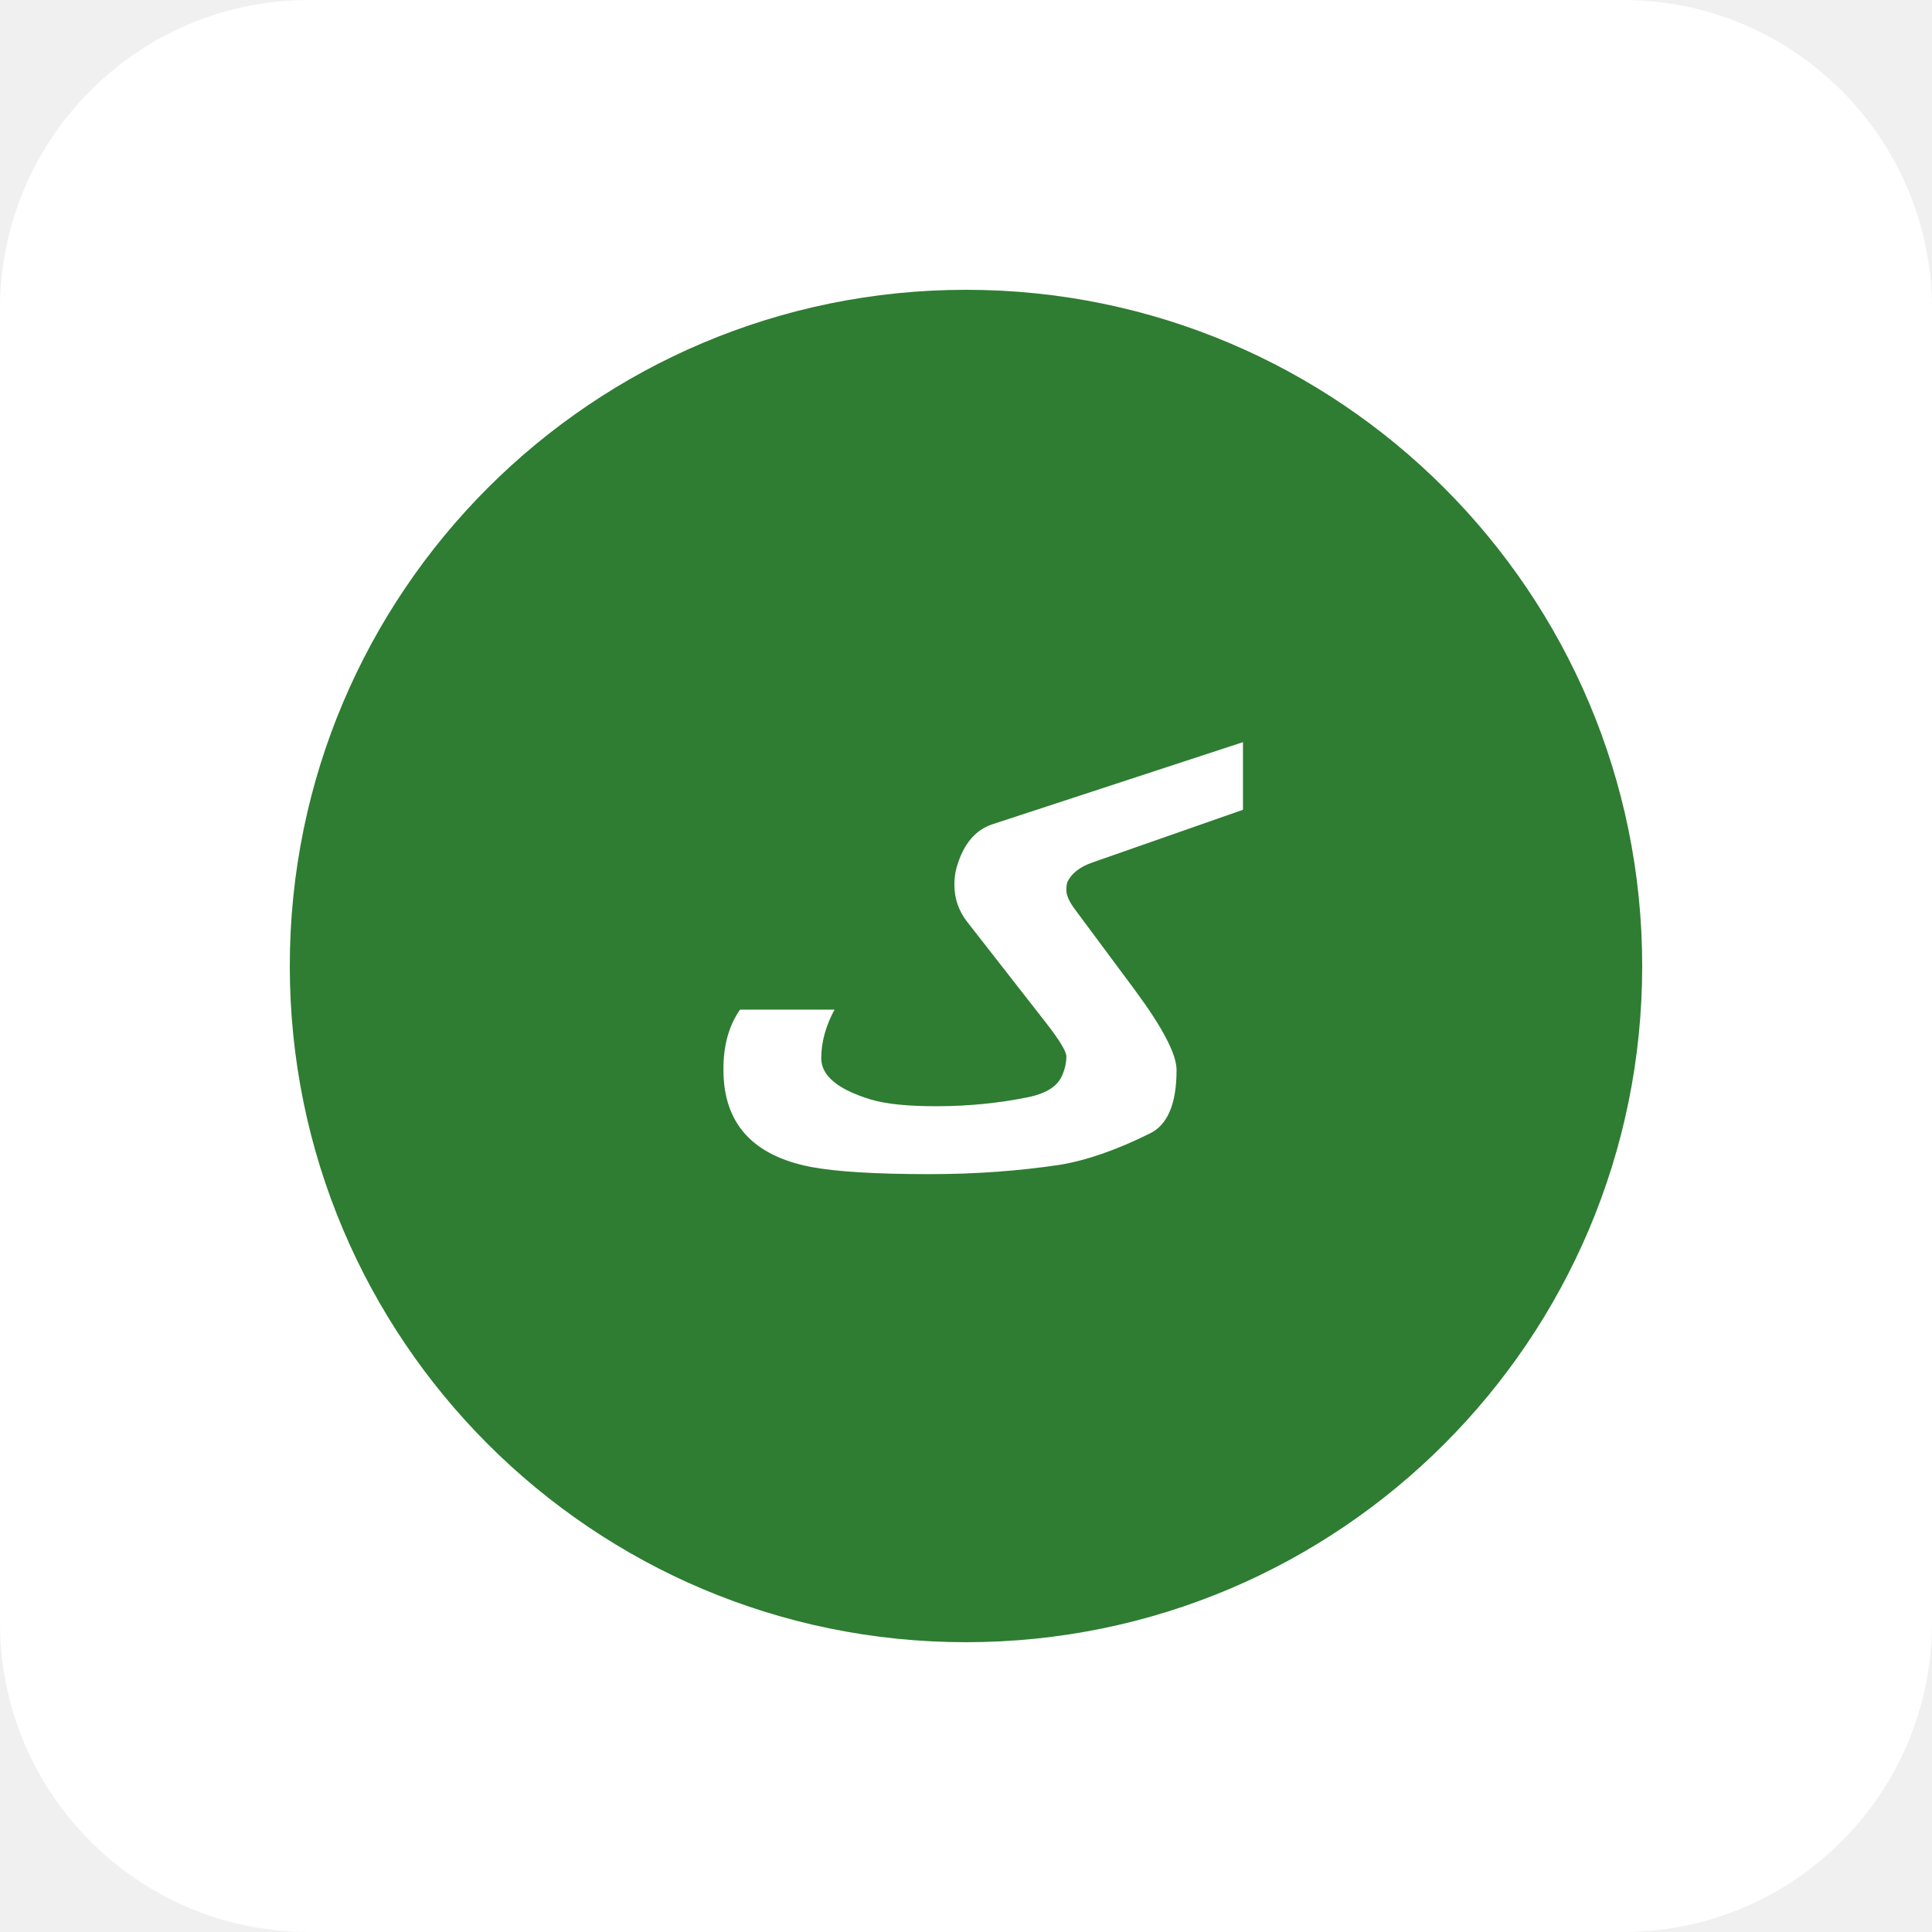
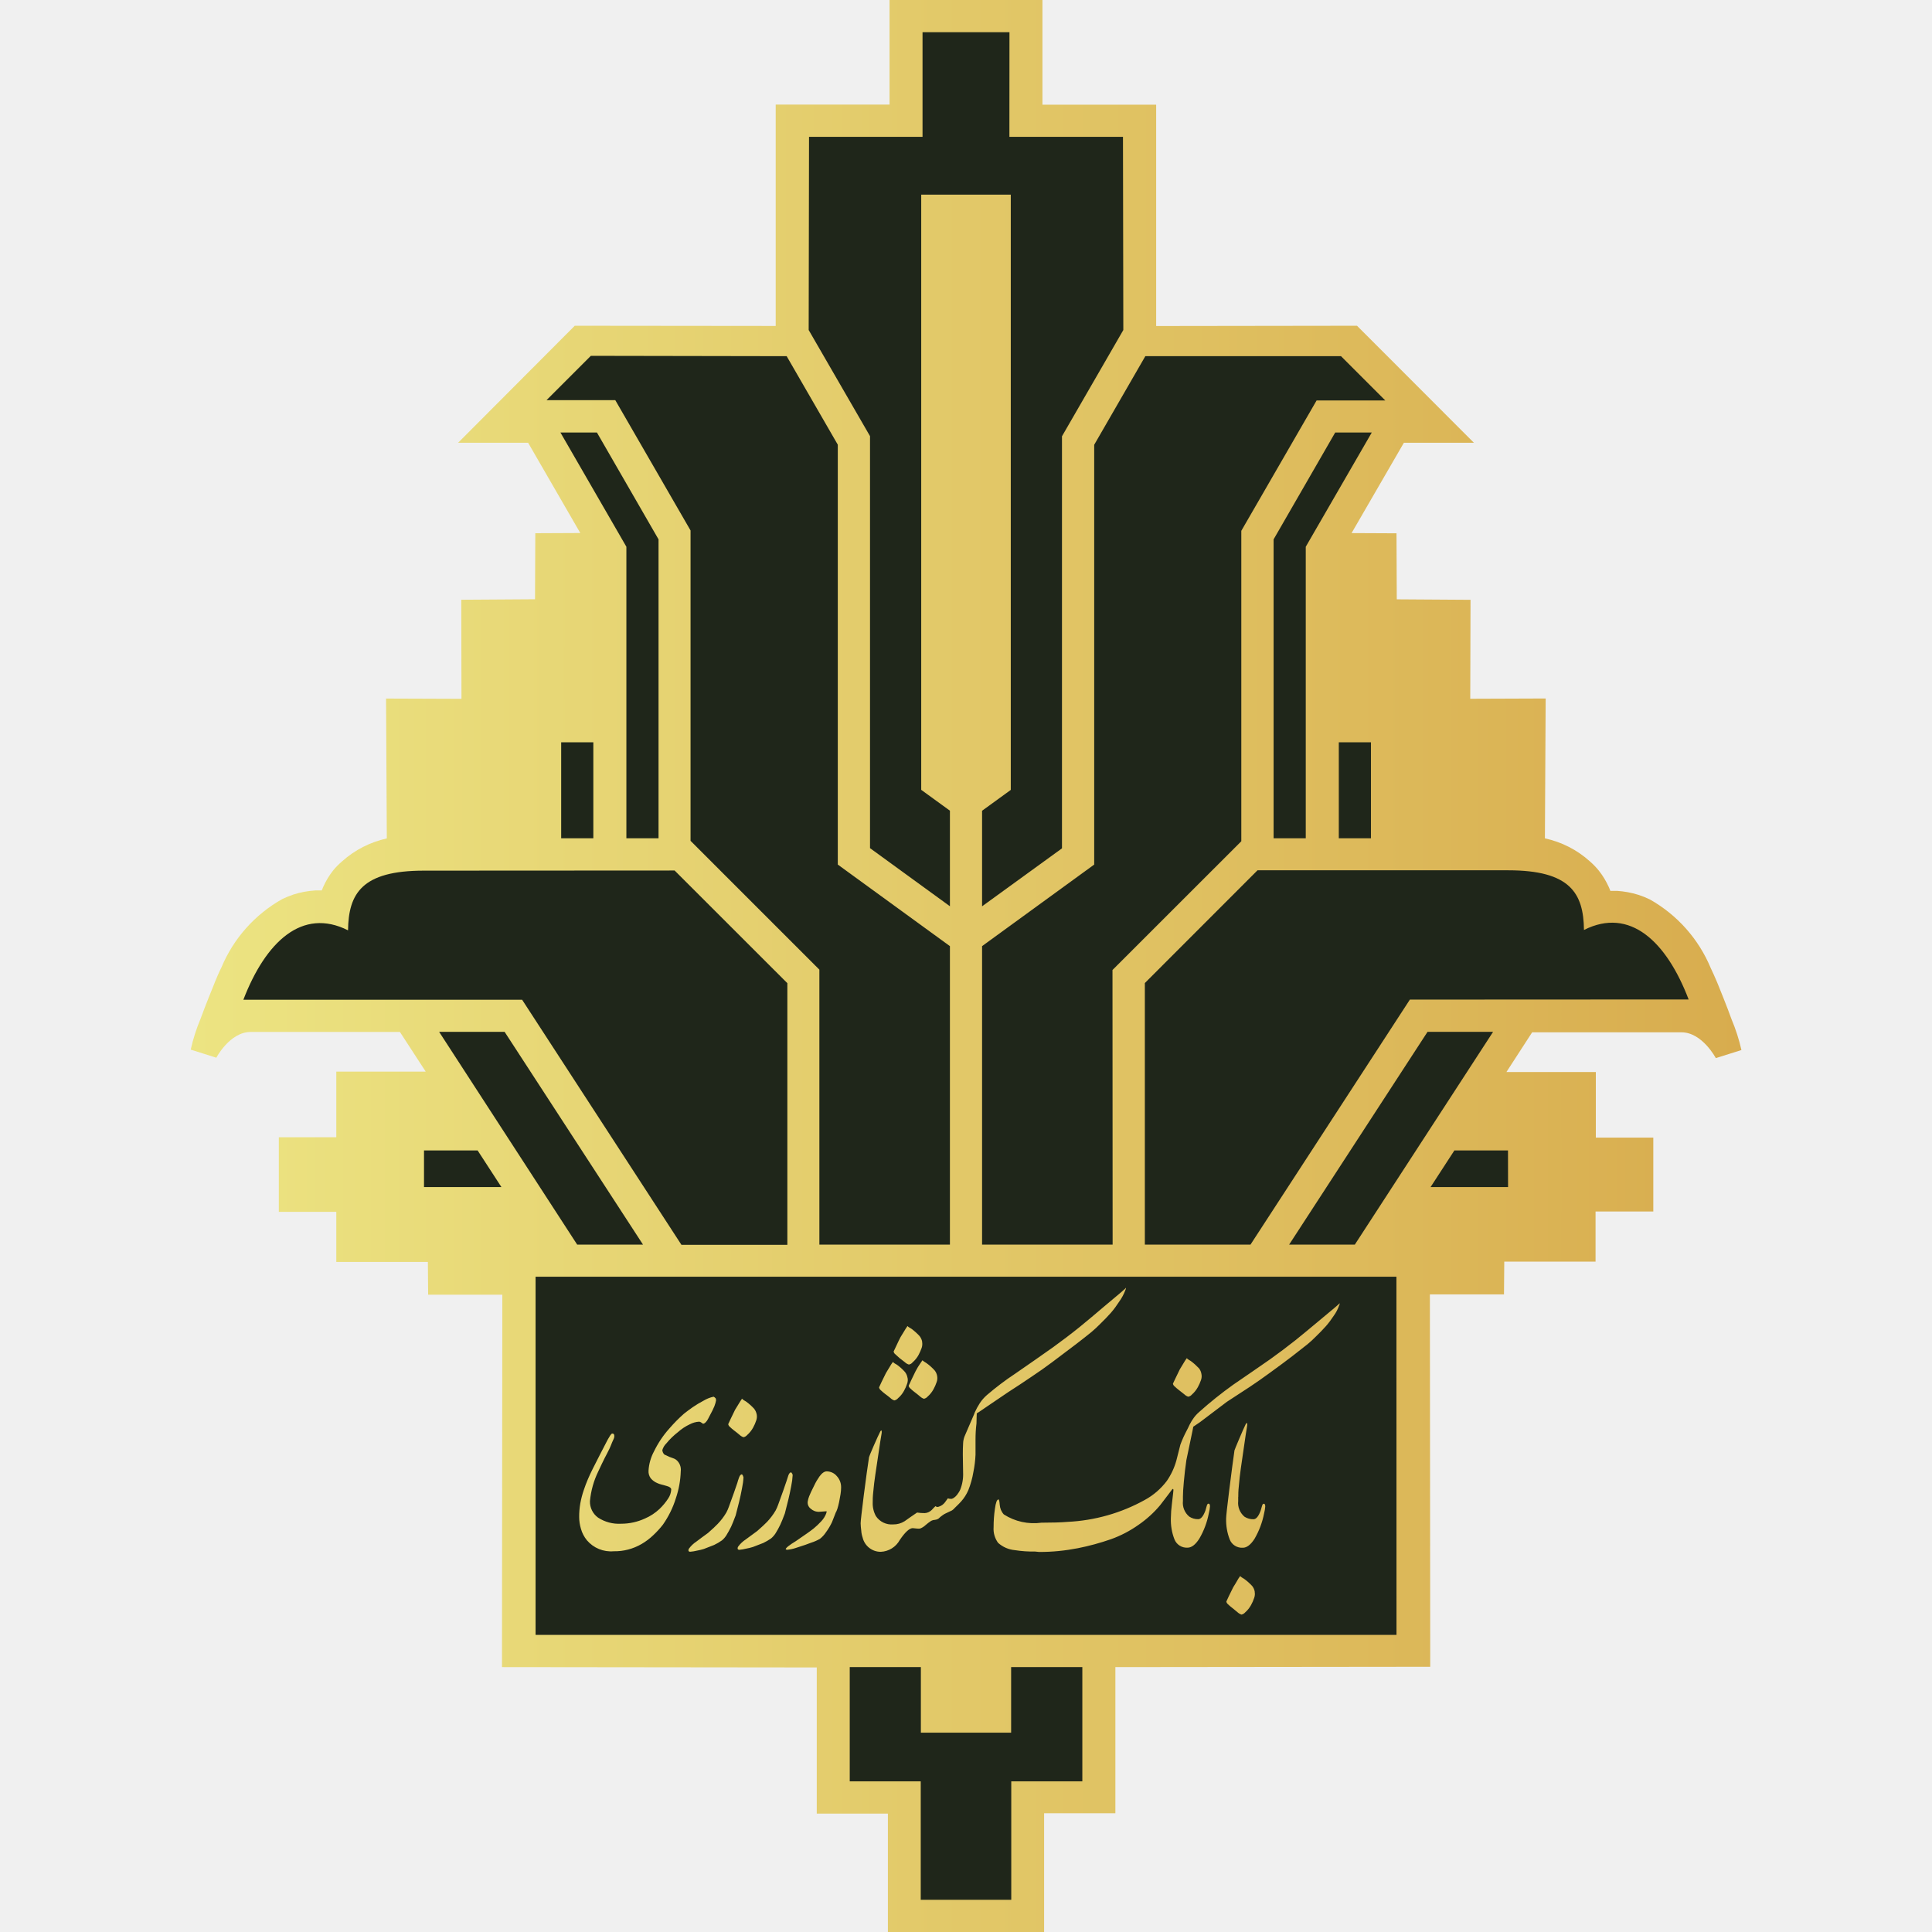
- <svg xmlns="http://www.w3.org/2000/svg" viewBox="0 0 100 100" width="100" height="100">
-   <rect width="100" height="100" rx="16" fill="#ffffff" />
-   <circle cx="50" cy="50" r="35" fill="#2e7d32" />
-   <text x="50" y="50" font-family="sans-serif" font-size="28" font-weight="bold" fill="white" text-anchor="middle" dominant-baseline="central">ک</text>
+ <svg xmlns="http://www.w3.org/2000/svg" width="28" height="28" viewBox="0 0 28 28" fill="none">
+   <g id="Bank name=Keshavarzi">
+     <path id="Shape" fill-rule="evenodd" clip-rule="evenodd" d="M15.132 28H12.868V26.284H11.837V24.166L7.275 24.161L7.28 18.764H6.205L6.201 18.289H4.874V17.563H4.041V16.482H4.874V15.531H6.17L5.796 14.956H3.632C3.331 14.956 3.135 15.329 3.135 15.329L2.764 15.212C2.798 15.059 2.846 14.909 2.907 14.764C2.966 14.599 3.098 14.275 3.098 14.275L3.115 14.232C3.145 14.16 3.174 14.09 3.209 14.021C3.384 13.601 3.695 13.252 4.092 13.029C4.145 13.004 4.2 12.982 4.256 12.963C4.357 12.931 4.461 12.912 4.567 12.905C4.599 12.905 4.631 12.905 4.663 12.905L4.672 12.883L4.685 12.852C4.724 12.765 4.773 12.684 4.832 12.61C4.87 12.564 4.913 12.522 4.958 12.483C5.142 12.318 5.365 12.204 5.606 12.151L5.595 10.124L6.688 10.128L6.685 8.692L7.754 8.685L7.758 7.728L8.41 7.725L7.654 6.417H6.639L8.33 4.721L11.242 4.724V1.516H12.892V0H15.108V1.517H16.756V4.725L19.667 4.721L21.361 6.417H20.346L19.588 7.726L20.239 7.729L20.243 8.686L21.312 8.693L21.308 10.127L22.401 10.123L22.39 12.15C22.633 12.203 22.857 12.317 23.041 12.483C23.088 12.524 23.131 12.568 23.17 12.616C23.229 12.69 23.278 12.771 23.317 12.858L23.33 12.889L23.338 12.911C23.37 12.911 23.403 12.911 23.435 12.911C23.54 12.918 23.645 12.937 23.746 12.969C23.802 12.987 23.857 13.009 23.91 13.035C24.306 13.258 24.617 13.607 24.792 14.027C24.825 14.096 24.856 14.167 24.886 14.237L24.904 14.281C24.904 14.281 25.036 14.605 25.094 14.77C25.155 14.915 25.204 15.065 25.238 15.218L24.867 15.335C24.867 15.335 24.67 14.961 24.369 14.961H22.205L21.832 15.537H23.128V16.487H23.961V17.558H23.124V18.284H21.801L21.797 18.759H20.723L20.728 24.156L16.165 24.161V26.279H15.132V28Z" fill="url(#paint0_linear_1041_13606)" />
+     <path id="Shape_2" fill-rule="evenodd" clip-rule="evenodd" d="M14.656 27.533H13.344V25.817H12.315V24.161H13.346V25.111H14.654V24.161H15.686V25.817H14.656V27.533ZM20.239 23.694H7.762V18.503H20.238L20.239 23.694ZM18.184 23.071C18.189 23.099 18.187 23.129 18.177 23.157C18.165 23.193 18.15 23.228 18.131 23.262C18.109 23.302 18.08 23.338 18.046 23.368C18.032 23.384 18.013 23.396 17.992 23.4C17.97 23.392 17.95 23.38 17.933 23.364C17.909 23.343 17.883 23.323 17.856 23.301C17.836 23.286 17.816 23.269 17.798 23.251C17.785 23.241 17.776 23.227 17.773 23.211C17.789 23.176 17.802 23.149 17.81 23.131C17.838 23.072 17.859 23.029 17.873 23.003C17.898 22.964 17.923 22.922 17.948 22.878L17.973 22.842C17.981 22.849 17.989 22.856 17.998 22.862L18.031 22.882C18.074 22.913 18.113 22.948 18.148 22.986C18.168 23.011 18.18 23.039 18.185 23.07L18.184 23.071ZM15.059 22.492C15.247 22.493 15.435 22.474 15.62 22.438C15.783 22.406 15.944 22.362 16.102 22.307C16.244 22.256 16.378 22.186 16.502 22.098C16.618 22.018 16.724 21.922 16.814 21.814C16.839 21.781 16.878 21.731 16.931 21.661C16.956 21.626 16.974 21.603 16.985 21.589C16.997 21.575 16.999 21.578 17.002 21.581C17.006 21.585 17.007 21.591 17.006 21.597L17.002 21.641C17 21.665 16.993 21.717 16.984 21.796C16.975 21.865 16.97 21.935 16.969 22.004C16.966 22.108 16.983 22.212 17.021 22.309C17.051 22.386 17.128 22.435 17.211 22.43C17.269 22.43 17.326 22.386 17.381 22.3C17.448 22.186 17.494 22.062 17.519 21.933L17.53 21.881C17.533 21.865 17.535 21.849 17.536 21.832C17.536 21.805 17.529 21.792 17.515 21.792C17.501 21.792 17.495 21.804 17.488 21.828C17.482 21.852 17.475 21.874 17.47 21.892C17.439 21.975 17.404 22.017 17.365 22.017C17.319 22.018 17.274 22.005 17.236 21.98C17.169 21.925 17.134 21.838 17.144 21.752V21.689C17.144 21.641 17.148 21.57 17.157 21.475C17.166 21.369 17.179 21.264 17.194 21.16L17.282 20.739C17.286 20.718 17.29 20.697 17.294 20.677L17.391 20.611L17.781 20.316C17.893 20.244 18.004 20.171 18.115 20.098C18.211 20.034 18.305 19.968 18.398 19.9C18.548 19.791 18.661 19.707 18.736 19.649C18.836 19.572 18.907 19.516 18.949 19.482C18.991 19.447 19.032 19.41 19.072 19.369C19.122 19.321 19.17 19.271 19.216 19.22C19.257 19.173 19.295 19.122 19.329 19.07C19.363 19.024 19.389 18.973 19.408 18.919C19.414 18.909 19.416 18.898 19.416 18.887C19.416 18.892 19.312 18.98 19.104 19.152C18.995 19.244 18.885 19.334 18.774 19.424C18.654 19.519 18.532 19.611 18.407 19.7C18.23 19.823 18.052 19.946 17.873 20.068C17.701 20.191 17.536 20.323 17.379 20.464C17.342 20.496 17.309 20.533 17.283 20.575C17.278 20.582 17.273 20.589 17.269 20.596C17.25 20.628 17.233 20.661 17.218 20.695L17.199 20.732C17.164 20.798 17.133 20.866 17.107 20.937L17.049 21.166C17.02 21.271 16.973 21.372 16.911 21.462C16.825 21.576 16.716 21.671 16.59 21.739C16.247 21.929 15.865 22.037 15.473 22.056C15.378 22.064 15.252 22.068 15.094 22.068C14.903 22.094 14.71 22.052 14.548 21.948C14.513 21.91 14.493 21.861 14.489 21.81C14.485 21.757 14.479 21.731 14.471 21.731C14.448 21.731 14.431 21.777 14.419 21.868C14.406 21.956 14.4 22.044 14.4 22.133C14.394 22.214 14.417 22.294 14.465 22.36C14.533 22.421 14.618 22.458 14.709 22.466C14.805 22.481 14.903 22.488 15 22.486L15.059 22.492ZM10.775 21.408C10.773 21.462 10.765 21.516 10.754 21.569C10.74 21.643 10.726 21.709 10.712 21.765L10.662 21.962C10.634 22.037 10.612 22.091 10.596 22.126C10.575 22.169 10.552 22.21 10.527 22.251C10.509 22.279 10.488 22.304 10.462 22.325C10.427 22.35 10.389 22.372 10.349 22.391L10.2 22.449C10.167 22.459 10.135 22.467 10.101 22.473C10.069 22.481 10.037 22.486 10.004 22.489C9.99 22.489 9.981 22.485 9.978 22.475C9.976 22.463 9.979 22.451 9.987 22.441C10.016 22.402 10.051 22.369 10.092 22.342C10.149 22.299 10.205 22.257 10.261 22.217C10.325 22.161 10.372 22.117 10.402 22.085C10.45 22.035 10.492 21.98 10.527 21.92C10.541 21.894 10.553 21.866 10.563 21.838C10.578 21.797 10.602 21.73 10.636 21.636L10.686 21.491C10.691 21.47 10.7 21.444 10.711 21.413C10.722 21.383 10.736 21.367 10.753 21.367C10.764 21.378 10.771 21.392 10.774 21.407L10.775 21.408ZM13.825 21.863V21.866C13.884 21.809 13.918 21.774 13.929 21.761C13.973 21.712 14.008 21.656 14.034 21.596C14.068 21.511 14.092 21.424 14.107 21.334C14.124 21.251 14.134 21.167 14.138 21.083C14.138 21.013 14.138 20.939 14.138 20.862C14.138 20.785 14.142 20.707 14.152 20.629C14.152 20.556 14.156 20.512 14.156 20.492C14.156 20.489 14.156 20.485 14.156 20.483C14.165 20.478 14.176 20.471 14.189 20.463L14.312 20.379L14.61 20.177C14.727 20.102 14.842 20.026 14.955 19.949C15.055 19.883 15.152 19.814 15.247 19.743C15.403 19.626 15.519 19.538 15.597 19.479C15.701 19.399 15.775 19.34 15.819 19.304C15.862 19.268 15.905 19.228 15.948 19.184C16.001 19.133 16.052 19.08 16.101 19.025C16.145 18.974 16.185 18.919 16.221 18.863C16.258 18.812 16.287 18.757 16.309 18.699C16.315 18.688 16.318 18.675 16.319 18.663C16.319 18.669 16.21 18.762 15.991 18.944C15.878 19.041 15.763 19.137 15.647 19.232C15.523 19.332 15.395 19.429 15.265 19.523C15.081 19.653 14.897 19.782 14.712 19.909C14.569 20.003 14.433 20.107 14.303 20.218C14.264 20.252 14.23 20.291 14.201 20.334C14.173 20.378 14.148 20.423 14.127 20.47L14.12 20.487V20.49L13.979 20.817C13.966 20.85 13.959 20.885 13.958 20.921C13.955 20.966 13.954 21.019 13.954 21.079L13.958 21.34C13.962 21.425 13.948 21.51 13.916 21.59C13.904 21.617 13.887 21.642 13.869 21.666C13.855 21.683 13.839 21.698 13.821 21.71L13.796 21.722C13.776 21.724 13.756 21.722 13.737 21.715C13.723 21.735 13.709 21.755 13.695 21.773C13.673 21.802 13.643 21.824 13.608 21.835C13.591 21.844 13.571 21.841 13.558 21.828C13.539 21.846 13.52 21.864 13.504 21.883C13.477 21.91 13.441 21.927 13.403 21.929C13.366 21.929 13.328 21.927 13.291 21.921C13.229 21.963 13.169 22.004 13.111 22.046C13.061 22.078 13.003 22.094 12.944 22.093C12.845 22.101 12.749 22.055 12.694 21.972C12.661 21.911 12.645 21.842 12.648 21.773C12.648 21.741 12.648 21.691 12.656 21.621C12.664 21.537 12.673 21.454 12.686 21.371L12.757 20.895L12.774 20.793C12.779 20.773 12.78 20.752 12.778 20.731L12.761 20.739C12.736 20.788 12.703 20.861 12.661 20.957C12.62 21.053 12.597 21.106 12.595 21.117C12.575 21.244 12.55 21.428 12.519 21.668C12.489 21.909 12.473 22.045 12.473 22.077C12.474 22.113 12.477 22.148 12.482 22.184C12.484 22.218 12.491 22.252 12.502 22.284C12.531 22.405 12.64 22.491 12.765 22.49C12.88 22.485 12.985 22.42 13.04 22.319C13.118 22.204 13.181 22.147 13.228 22.147L13.287 22.153C13.302 22.155 13.319 22.155 13.334 22.153C13.364 22.142 13.392 22.124 13.415 22.102C13.439 22.081 13.464 22.062 13.491 22.044C13.509 22.034 13.528 22.028 13.549 22.027C13.567 22.025 13.584 22.02 13.599 22.011C13.621 21.99 13.64 21.974 13.658 21.962C13.672 21.951 13.687 21.942 13.704 21.934C13.719 21.928 13.75 21.913 13.797 21.89L13.823 21.87L13.825 21.863ZM10.375 20.291C10.378 20.282 10.377 20.273 10.371 20.265C10.363 20.255 10.353 20.247 10.342 20.242C10.29 20.253 10.241 20.273 10.196 20.3C10.142 20.328 10.091 20.359 10.041 20.393C9.989 20.43 9.945 20.462 9.912 20.489C9.836 20.556 9.765 20.628 9.699 20.705C9.61 20.804 9.536 20.916 9.478 21.035C9.432 21.121 9.405 21.216 9.399 21.313C9.396 21.354 9.408 21.394 9.432 21.426C9.458 21.456 9.491 21.48 9.528 21.495C9.546 21.503 9.566 21.51 9.586 21.515C9.603 21.519 9.63 21.526 9.669 21.538C9.708 21.549 9.728 21.566 9.728 21.588C9.725 21.634 9.71 21.679 9.684 21.717C9.648 21.773 9.605 21.824 9.557 21.87C9.496 21.927 9.425 21.974 9.348 22.007C9.24 22.057 9.122 22.083 9.003 22.083C8.884 22.09 8.766 22.059 8.667 21.994C8.591 21.939 8.547 21.849 8.55 21.755C8.564 21.605 8.605 21.459 8.671 21.324L8.721 21.218C8.755 21.148 8.78 21.097 8.797 21.067C8.827 21.009 8.847 20.968 8.855 20.944C8.863 20.92 8.878 20.889 8.895 20.851C8.901 20.838 8.904 20.824 8.903 20.81C8.903 20.787 8.893 20.776 8.874 20.776C8.865 20.776 8.855 20.786 8.842 20.806C8.829 20.827 8.818 20.846 8.807 20.865L8.711 21.05L8.59 21.288C8.54 21.387 8.496 21.489 8.461 21.594C8.439 21.658 8.422 21.723 8.41 21.789C8.399 21.855 8.393 21.921 8.394 21.988C8.394 22.044 8.403 22.101 8.419 22.155C8.436 22.217 8.466 22.274 8.506 22.323C8.602 22.436 8.747 22.495 8.894 22.482C9.036 22.485 9.176 22.448 9.298 22.377C9.36 22.341 9.417 22.298 9.469 22.248C9.519 22.201 9.565 22.151 9.607 22.097C9.689 21.98 9.753 21.851 9.795 21.714C9.838 21.588 9.862 21.456 9.866 21.323C9.874 21.259 9.849 21.196 9.799 21.156C9.786 21.146 9.771 21.139 9.756 21.134L9.704 21.115L9.628 21.08C9.611 21.063 9.601 21.04 9.599 21.016C9.61 20.979 9.63 20.945 9.658 20.918C9.708 20.857 9.764 20.803 9.826 20.755C9.877 20.709 9.935 20.671 9.997 20.642C10.039 20.62 10.084 20.607 10.131 20.604C10.14 20.604 10.15 20.608 10.158 20.613L10.189 20.634C10.206 20.634 10.225 20.619 10.247 20.589C10.253 20.581 10.269 20.551 10.295 20.5C10.317 20.461 10.336 20.421 10.354 20.379C10.365 20.351 10.373 20.321 10.379 20.291L10.375 20.291ZM12.116 21.912L12.058 22.06C12.033 22.113 12.003 22.163 11.968 22.21C11.945 22.245 11.916 22.276 11.883 22.302C11.843 22.325 11.802 22.343 11.758 22.357L11.671 22.389C11.626 22.403 11.581 22.418 11.537 22.433C11.494 22.448 11.449 22.457 11.403 22.461L11.387 22.453C11.387 22.434 11.437 22.394 11.537 22.333L11.699 22.221C11.727 22.202 11.757 22.179 11.791 22.153C11.83 22.121 11.866 22.087 11.9 22.05C11.934 22.015 11.961 21.972 11.977 21.926C11.977 21.918 11.979 21.91 11.981 21.902L11.873 21.91C11.826 21.912 11.782 21.895 11.748 21.864C11.717 21.84 11.701 21.801 11.706 21.762C11.71 21.735 11.717 21.71 11.727 21.685C11.738 21.656 11.763 21.602 11.802 21.525C11.823 21.48 11.849 21.437 11.877 21.397C11.913 21.348 11.948 21.324 11.982 21.324C12.038 21.325 12.091 21.349 12.127 21.392C12.169 21.437 12.191 21.496 12.19 21.557C12.19 21.589 12.187 21.621 12.182 21.653L12.167 21.737C12.163 21.761 12.157 21.79 12.148 21.824C12.141 21.853 12.132 21.882 12.119 21.91L12.116 21.912ZM11.488 21.377C11.485 21.431 11.478 21.484 11.467 21.537C11.453 21.612 11.439 21.677 11.425 21.734L11.375 21.933C11.347 22.008 11.325 22.063 11.308 22.098C11.288 22.14 11.265 22.182 11.24 22.222C11.222 22.25 11.2 22.275 11.175 22.296C11.139 22.321 11.102 22.343 11.062 22.362L10.912 22.42C10.88 22.43 10.848 22.438 10.814 22.444C10.782 22.452 10.749 22.458 10.716 22.461C10.702 22.461 10.694 22.456 10.691 22.447C10.689 22.435 10.692 22.422 10.699 22.413C10.729 22.373 10.765 22.339 10.806 22.312C10.863 22.27 10.919 22.228 10.975 22.188C11.039 22.132 11.086 22.088 11.117 22.056C11.164 22.006 11.206 21.951 11.241 21.891C11.255 21.865 11.267 21.837 11.277 21.809C11.292 21.767 11.316 21.7 11.35 21.607L11.4 21.462C11.406 21.44 11.414 21.415 11.425 21.384C11.436 21.353 11.45 21.338 11.467 21.338C11.477 21.349 11.485 21.362 11.488 21.377ZM17.946 21.694C17.946 21.662 17.946 21.61 17.954 21.538C17.961 21.452 17.971 21.366 17.983 21.281L18.054 20.792L18.071 20.687C18.076 20.666 18.077 20.645 18.075 20.623L18.058 20.631C18.033 20.682 18 20.757 17.958 20.856C17.916 20.955 17.894 21.009 17.891 21.02C17.872 21.151 17.847 21.341 17.816 21.588C17.785 21.835 17.77 21.974 17.77 22.006C17.767 22.11 17.784 22.213 17.822 22.311C17.852 22.388 17.929 22.436 18.012 22.431C18.07 22.431 18.127 22.387 18.182 22.301C18.248 22.187 18.295 22.063 18.32 21.934L18.331 21.882C18.334 21.866 18.336 21.85 18.337 21.834C18.337 21.807 18.33 21.793 18.316 21.793C18.302 21.793 18.296 21.805 18.289 21.829L18.27 21.894C18.24 21.976 18.205 22.018 18.166 22.018C18.12 22.019 18.075 22.006 18.037 21.982C17.97 21.926 17.935 21.84 17.945 21.753V21.695L17.946 21.694ZM10.967 20.5C10.972 20.529 10.97 20.558 10.96 20.586C10.948 20.622 10.933 20.657 10.914 20.691C10.892 20.731 10.863 20.767 10.829 20.797C10.815 20.814 10.796 20.825 10.775 20.829C10.753 20.822 10.733 20.809 10.716 20.793C10.691 20.771 10.664 20.751 10.637 20.73C10.617 20.715 10.597 20.698 10.579 20.68C10.566 20.671 10.557 20.656 10.554 20.64C10.57 20.605 10.583 20.579 10.591 20.56C10.619 20.502 10.639 20.459 10.653 20.432C10.678 20.392 10.704 20.35 10.729 20.308L10.754 20.271C10.761 20.279 10.77 20.286 10.779 20.292L10.812 20.312C10.854 20.342 10.893 20.377 10.929 20.416C10.948 20.44 10.961 20.469 10.967 20.5ZM13.152 19.967C13.147 19.936 13.134 19.907 13.115 19.883C13.08 19.844 13.041 19.809 12.998 19.778L12.965 19.759C12.956 19.753 12.948 19.746 12.94 19.739L12.915 19.775C12.89 19.818 12.865 19.859 12.84 19.899C12.826 19.926 12.805 19.969 12.777 20.027C12.769 20.046 12.756 20.073 12.74 20.107C12.743 20.123 12.752 20.138 12.765 20.148C12.783 20.166 12.803 20.182 12.823 20.198C12.85 20.218 12.877 20.238 12.903 20.26C12.919 20.276 12.939 20.289 12.961 20.296C12.982 20.292 13.002 20.28 13.015 20.264C13.05 20.234 13.079 20.198 13.101 20.158C13.12 20.124 13.135 20.089 13.147 20.053C13.157 20.025 13.159 19.996 13.153 19.967H13.152ZM13.582 19.943C13.587 19.972 13.585 20.002 13.575 20.029C13.563 20.065 13.548 20.1 13.529 20.134C13.507 20.174 13.479 20.21 13.444 20.24C13.43 20.257 13.411 20.268 13.39 20.272C13.368 20.265 13.348 20.252 13.331 20.236C13.306 20.214 13.279 20.194 13.252 20.173C13.232 20.158 13.212 20.141 13.194 20.123C13.181 20.113 13.172 20.099 13.169 20.083C13.186 20.049 13.198 20.021 13.206 20.003C13.226 19.96 13.247 19.917 13.268 19.875C13.29 19.832 13.315 19.791 13.344 19.75L13.369 19.714C13.376 19.722 13.385 19.728 13.394 19.734L13.427 19.755C13.469 19.785 13.508 19.82 13.544 19.859C13.564 19.883 13.577 19.912 13.582 19.943H13.582ZM17.412 19.913C17.418 19.942 17.416 19.972 17.406 20C17.394 20.036 17.378 20.071 17.36 20.104C17.338 20.144 17.309 20.18 17.275 20.21C17.261 20.227 17.242 20.238 17.221 20.242C17.198 20.235 17.179 20.222 17.162 20.206C17.137 20.185 17.11 20.164 17.083 20.144C17.062 20.128 17.043 20.111 17.024 20.093C17.011 20.084 17.002 20.069 16.999 20.053C17.016 20.018 17.029 19.992 17.037 19.973C17.065 19.915 17.085 19.872 17.099 19.845C17.124 19.805 17.149 19.763 17.174 19.721L17.2 19.684C17.207 19.692 17.216 19.699 17.225 19.705L17.258 19.725C17.3 19.756 17.339 19.791 17.375 19.829C17.395 19.853 17.407 19.882 17.412 19.913ZM13.365 19.447C13.36 19.416 13.346 19.387 13.327 19.363C13.291 19.324 13.252 19.289 13.21 19.258L13.177 19.238C13.168 19.233 13.159 19.226 13.152 19.218L13.127 19.255C13.102 19.297 13.076 19.339 13.051 19.379C13.037 19.406 13.016 19.448 12.989 19.507C12.981 19.526 12.968 19.553 12.951 19.587C12.954 19.603 12.963 19.618 12.976 19.627C12.993 19.644 13.013 19.661 13.034 19.68L13.114 19.742C13.13 19.758 13.15 19.769 13.172 19.776C13.194 19.772 13.213 19.761 13.226 19.744C13.261 19.714 13.29 19.678 13.312 19.638C13.33 19.605 13.345 19.57 13.358 19.533C13.367 19.506 13.369 19.476 13.364 19.447L13.365 19.447ZM11.401 5.162L12.142 6.445V12.53L13.767 13.712V18.038H11.875V14.053L10.008 12.186V7.688L8.917 5.799H7.921L8.563 5.157L11.401 5.162ZM9.777 12.616L11.411 14.249V18.041H9.876L7.567 14.489H3.527C3.849 13.651 4.379 13.148 5.044 13.483C5.051 12.95 5.244 12.618 6.143 12.618L9.777 12.616ZM7.313 14.954L9.319 18.038H8.365L6.364 14.954H7.313ZM16.125 18.038H14.233V13.712L15.858 12.53V6.446L16.599 5.162H19.435L20.077 5.804H19.081L17.99 7.693V12.192L16.123 14.058L16.125 18.038ZM20.433 14.487L18.123 18.038H16.592V14.247L18.225 12.613H21.857C22.757 12.613 22.95 12.945 22.956 13.478C23.623 13.141 24.153 13.646 24.473 14.485L20.433 14.487ZM18.683 18.038L20.689 14.954H21.639L19.635 18.038H18.683ZM7.267 17.204H6.145V16.673H6.922L7.267 17.204ZM21.856 17.204H20.733L21.078 16.673H21.855L21.856 17.204ZM14.629 1.983H16.275L16.28 4.783L15.391 6.323V12.295L14.233 13.135V11.75L14.649 11.448V2.821H13.351V11.447L13.767 11.749V13.134L12.609 12.292V6.321L11.72 4.783L11.725 1.983H13.37V0.467H14.63L14.629 1.983ZM8.133 12.149H8.599V10.758H8.133V12.149ZM9.078 12.149H9.544V7.817L8.651 6.268H8.122L9.078 7.924V12.149ZM19.403 12.149H19.869V10.758H19.403V12.149ZM18.924 12.149H18.458V7.817L19.351 6.268H19.881L18.924 7.924V12.149Z" fill="#1F261A" />
+   </g>
+   <defs>
+     <linearGradient id="paint0_linear_1041_13606" x1="25.238" y1="0" x2="2.764" y2="0" gradientUnits="userSpaceOnUse">
+       <stop stop-color="#D8AC4E" />
+       <stop offset="1" stop-color="#ECE482" />
+     </linearGradient>
+   </defs>
</svg>
